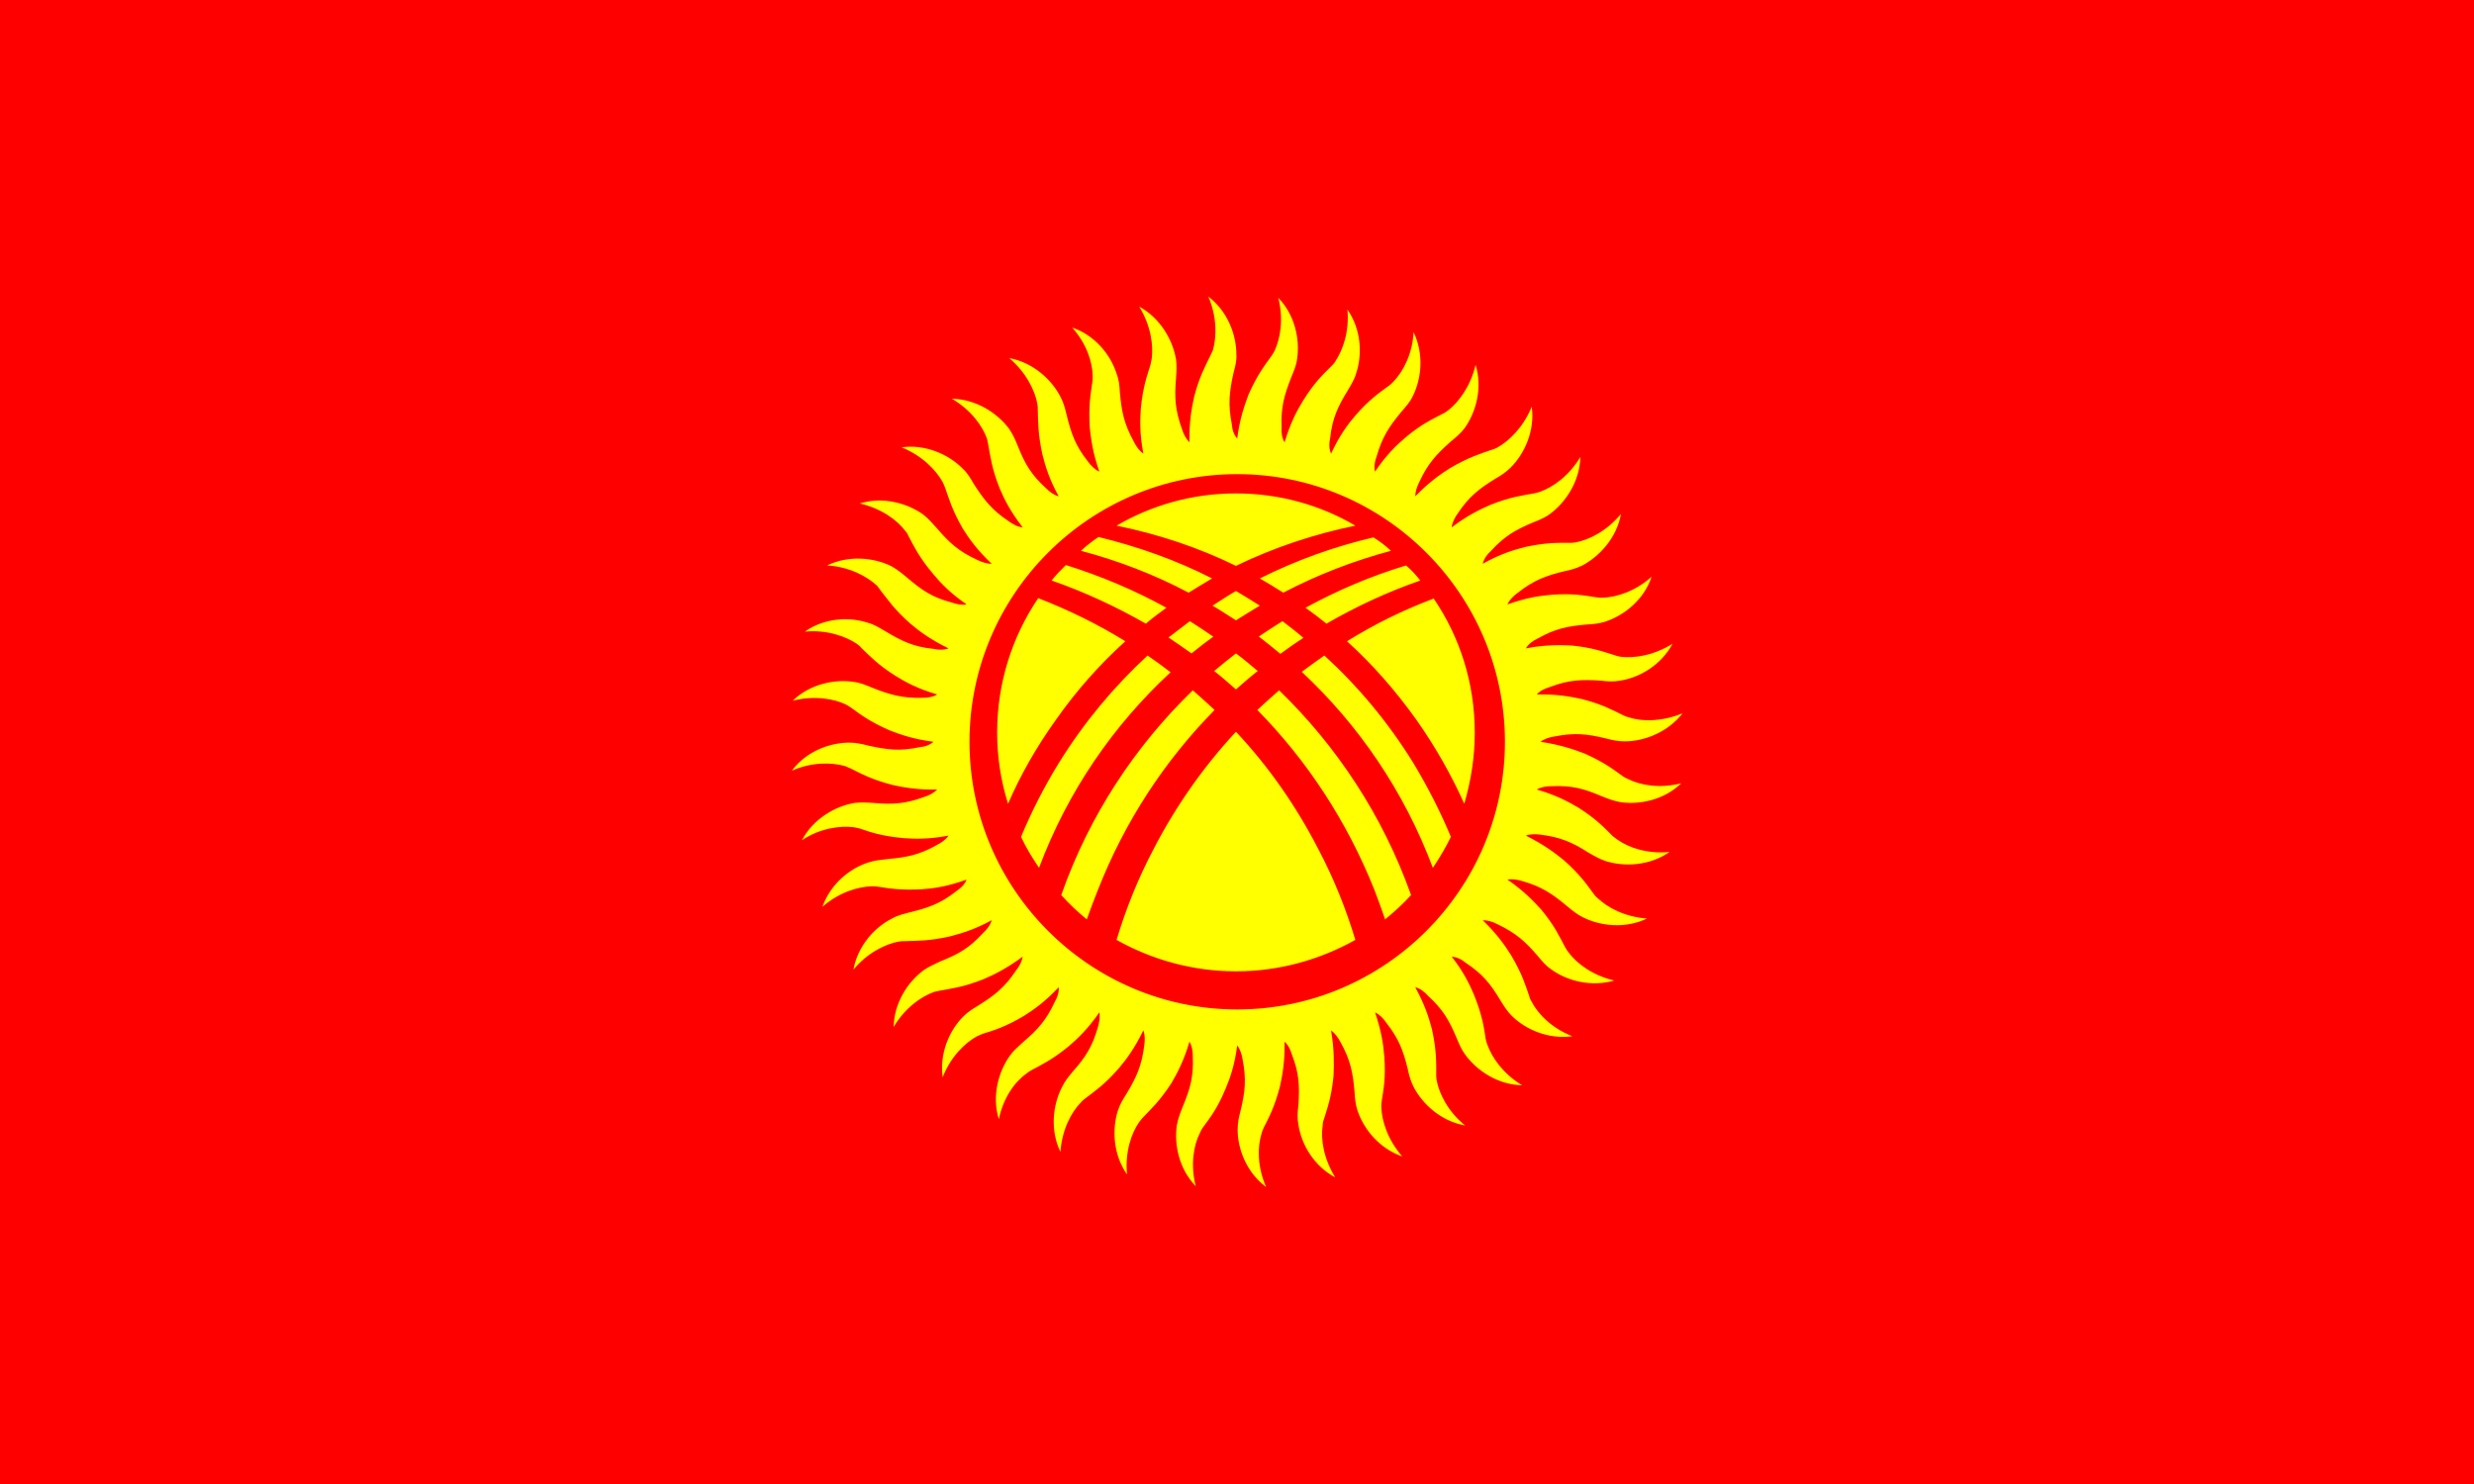
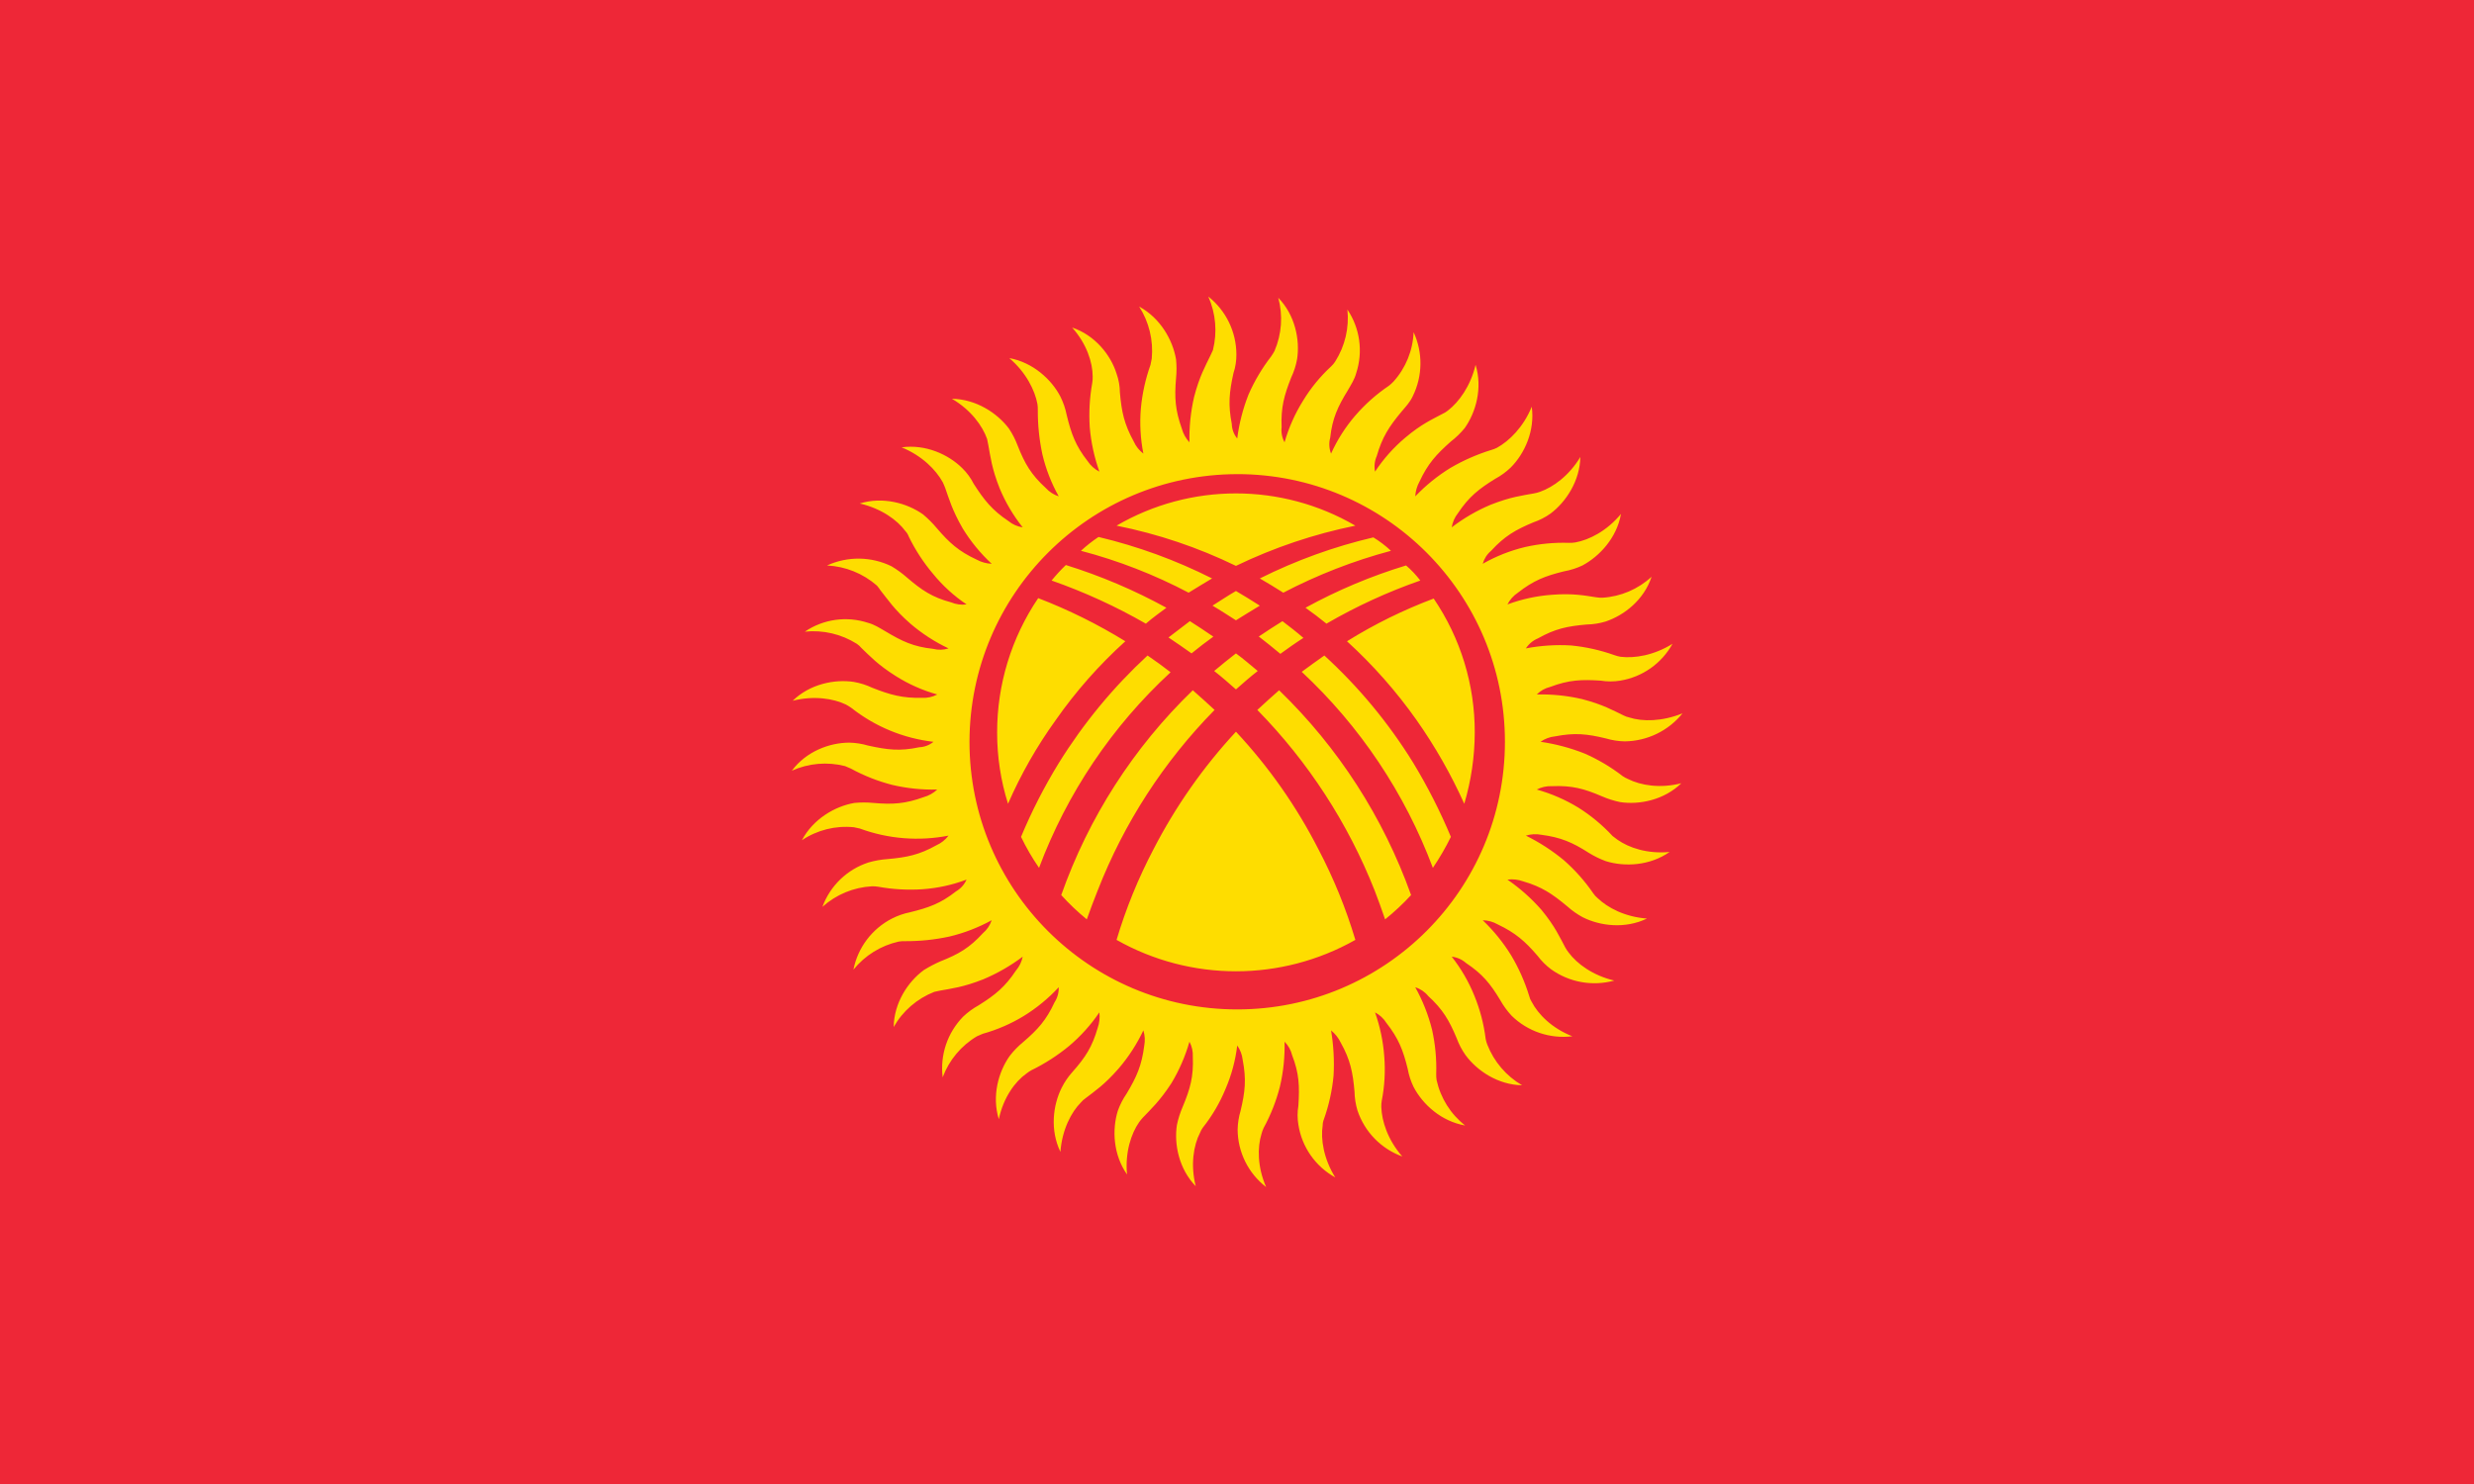
<svg xmlns="http://www.w3.org/2000/svg" viewBox="0 0 1000 600">
-   <path d="M0 0h1000v600H0z" fill="red" />
-   <path d="M454.869 259.272c-11.177-6.943-23.032-12.701-35.225-17.443-10.5 15.58-16.596 34.208-16.596 54.36 0 9.992 1.524 19.645 4.403 28.79 5.08-11.685 11.516-23.031 19.306-33.87a188.215 188.215 0 0128.112-31.837zm-29.806-24.556c13.21 4.573 25.91 10.5 38.104 17.443 2.71-2.37 5.588-4.403 8.298-6.435-12.87-7.113-26.588-12.87-40.644-17.274-2.032 2.033-4.064 4.065-5.758 6.266zm11.855-12.023c15.241 4.064 29.805 9.652 43.522 16.934 3.218-2.032 6.436-3.895 9.484-5.757-14.564-7.452-29.975-12.87-45.894-16.766a57.437 57.437 0 00-7.112 5.589zm14.394-10.161c16.766 3.387 33.023 8.806 48.265 16.257 15.41-7.451 31.668-12.87 48.264-16.257-14.056-8.298-30.652-13.04-48.264-13.04s-34.04 4.742-48.265 13.04zm103.81 4.742a209.349 209.349 0 00-45.893 16.596 283.47 283.47 0 019.484 5.757c13.886-7.282 28.45-12.87 43.522-16.934-2.201-2.033-4.572-3.895-7.112-5.42zm13.21 11.346c-14.056 4.234-27.604 9.991-40.644 17.104a158.93 158.93 0 018.468 6.435c12.023-6.943 24.725-12.87 37.934-17.443-1.694-2.201-3.557-4.233-5.758-6.096zm11.177 13.378a198.118 198.118 0 00-35.055 17.274c10.33 9.314 19.644 19.983 28.112 31.837a204.81 204.81 0 0119.305 33.87c2.71-9.314 4.234-18.798 4.234-28.79 0-20.152-6.097-38.78-16.596-54.19zm-8.298 66.385c-10.161-16.427-22.354-30.991-35.902-43.353-3.048 2.201-6.266 4.403-9.145 6.604 22.862 21.338 41.321 48.095 53.006 79.255 2.71-4.064 5.25-8.298 7.282-12.532-4.234-10.16-9.314-20.152-15.241-29.974zm-53.684-44.03c3.049-2.202 6.097-4.404 9.315-6.436-2.71-2.37-5.589-4.572-8.468-6.774-3.217 2.032-6.435 4.064-9.653 6.266h.17c2.879 2.202 5.758 4.572 8.636 6.943zm-17.95-13.549c3.217-2.032 6.604-4.064 9.652-5.927-3.217-2.032-6.435-4.064-9.652-5.927-3.218 1.863-6.266 3.895-9.484 5.927 3.218 1.863 6.266 3.895 9.484 5.927zm-9.145 6.605c-3.218-2.202-6.266-4.234-9.484-6.266l-8.636 6.605c3.217 2.201 6.265 4.233 9.314 6.435a173.309 173.309 0 018.806-6.774zm9.145 6.774c-2.88 2.201-5.758 4.572-8.806 7.113 3.048 2.37 5.927 4.91 8.806 7.45 2.879-2.54 5.757-5.08 8.806-7.45-2.88-2.371-5.758-4.912-8.806-7.113zm0 31.668a213.913 213.913 0 00-33.362 47.587c-6.266 11.854-11.177 24.217-14.903 36.579 14.226 7.96 30.652 12.701 48.265 12.701s34.039-4.742 48.264-12.701c-3.726-12.362-8.637-24.725-14.903-36.58-9.145-17.78-20.322-33.7-33.361-47.586zm-55.885 64.183c11.007-28.112 27.265-52.667 47.248-72.99-2.88-2.709-5.758-5.249-8.806-7.958-23.2 22.523-41.83 50.465-53.176 82.81a94.433 94.433 0 0010.33 9.823c1.356-3.895 2.88-7.79 4.404-11.685zm64.521-72.99c19.983 20.323 36.24 44.878 47.418 72.99 1.524 3.895 2.879 7.79 4.233 11.685 3.726-3.048 7.282-6.266 10.5-9.822-11.516-32.346-30.144-60.288-53.345-82.811-3.048 2.71-5.927 5.25-8.806 7.959zm-88.23 63.845c11.685-31.16 30.144-57.748 53.175-79.085a186.939 186.939 0 00-9.314-6.774c-13.548 12.531-25.74 27.095-35.902 43.522a215.114 215.114 0 00-15.24 29.805c2.031 4.403 4.571 8.468 7.281 12.532zm80.102-159.187c59.61 0 108.213 48.603 108.213 108.213 0 59.61-48.603 108.214-108.213 108.214-59.61 0-108.214-48.603-108.214-108.214 0-59.61 48.603-108.213 108.214-108.213zm47.756-23.709c-3.048 3.557-6.435 8.129-9.822 15.41-.847-1.862-.847-4.063-.34-6.434.848-7.79 3.05-12.532 7.114-19.137 1.354-2.37 2.71-4.403 3.386-6.943 2.54-7.62 2.033-17.781-3.556-25.74.847 8.975-1.863 16.426-4.91 20.998-.509.847-1.017 1.355-1.694 2.033-3.218 3.217-6.774 6.435-11.347 13.886-2.54 4.064-5.08 8.975-7.451 16.765-1.016-1.693-1.355-3.725-1.185-6.096-.34-7.96 1.016-12.87 3.895-20.152 1.016-2.54 2.032-4.742 2.37-7.452 1.186-7.79-.846-17.781-7.62-24.725 2.201 8.637.846 16.427-1.524 21.508-.508.846-.847 1.524-1.355 2.201-2.71 3.726-5.589 7.451-9.145 15.41-1.693 4.573-3.556 9.823-4.572 17.782-1.355-1.524-2.033-3.556-2.202-5.927-1.524-7.79-1.016-12.87.678-20.49.677-2.541 1.354-4.912 1.185-7.622 0-7.959-3.556-17.442-11.346-23.37 3.556 8.298 3.387 16.258 1.862 21.677-.338.677-.677 1.524-1.016 2.201-2.032 4.234-4.403 8.299-6.604 16.766-1.016 4.742-2.032 10.33-1.863 18.29-1.355-1.355-2.37-3.218-3.048-5.42-2.71-7.62-3.049-12.531-2.371-20.49.17-2.71.339-5.081 0-7.621-1.355-7.96-6.435-16.766-14.903-21.338 4.742 7.62 5.758 15.58 5.08 20.999l-.507 2.54c-1.355 4.403-3.049 8.806-3.895 17.612-.34 4.742-.508 10.33 1.016 18.29-1.694-1.186-2.88-2.879-3.895-4.911-3.895-7.113-4.911-12.024-5.589-19.814-.17-2.71-.339-5.08-1.355-7.62-2.37-7.621-8.806-15.58-17.95-18.629 5.927 6.605 8.298 14.225 8.298 19.814 0 .847 0 1.693-.17 2.54-.677 4.572-1.524 9.314-1.016 17.951.508 4.742 1.186 10.33 3.895 17.95-1.863-.846-3.387-2.37-4.742-4.233-4.91-6.266-6.604-11.007-8.467-18.628-.677-2.71-1.185-4.911-2.54-7.451-3.557-6.944-11.177-13.887-20.66-15.58 6.773 5.757 10.33 13.04 11.346 18.458.169.847.169 1.694.169 2.54.17 4.573 0 9.315 1.863 17.952 1.185 4.572 2.71 9.991 6.604 16.934-1.862-.508-3.556-1.693-5.25-3.387-5.927-5.419-8.467-9.822-11.346-17.104-1.016-2.54-2.032-4.741-3.556-6.943-4.742-6.266-13.21-11.854-23.031-12.024 7.79 4.573 12.362 11.008 14.225 16.258l.508 2.54c.847 4.572 1.355 9.314 4.572 17.443 1.863 4.403 4.403 9.483 9.314 15.75-2.032-.17-3.895-1.186-5.757-2.541-6.605-4.403-9.823-8.467-14.056-15.072-1.355-2.37-2.54-4.403-4.573-6.266-5.588-5.588-14.902-9.822-24.555-8.467 8.298 3.387 13.886 9.144 16.596 14.056.339.677.677 1.524 1.016 2.37 1.524 4.234 2.71 8.807 7.113 16.427 2.54 4.065 5.758 8.637 11.685 14.225-2.032 0-4.065-.677-6.097-1.693-7.282-3.387-11.007-6.774-16.088-12.701-1.863-2.032-3.387-3.895-5.588-5.589-6.436-4.572-16.258-7.282-25.572-4.403 8.806 2.032 15.241 6.774 18.459 11.177.677.678 1.016 1.355 1.355 2.202 2.201 4.064 4.234 8.467 9.822 15.072 3.048 3.725 6.943 7.79 13.548 12.362-1.863.339-3.895 0-6.266-.847-7.62-2.032-11.854-4.91-17.782-9.991-2.032-1.694-3.895-3.218-6.265-4.572-7.113-3.557-17.274-4.573-26.08-.34 8.975.509 16.088 4.404 20.152 8.13.508.677 1.016 1.185 1.524 2.032 2.88 3.556 5.42 7.62 12.024 13.378 3.557 3.048 8.129 6.435 15.41 9.992-1.862.677-4.063.677-6.265.17-7.96-.848-12.532-3.05-19.306-7.114-2.37-1.354-4.403-2.71-6.943-3.387-7.62-2.54-17.612-2.032-25.572 3.557 8.807-.847 16.427 1.863 21 4.91.677.509 1.354 1.017 1.862 1.694 3.387 3.218 6.605 6.774 13.887 11.347 4.064 2.54 9.145 5.25 16.765 7.451-1.693 1.016-3.725 1.355-6.096 1.355-7.96.17-12.87-1.186-20.152-4.065-2.54-1.016-4.742-2.032-7.452-2.37-7.79-1.186-17.781.846-24.725 7.62 8.637-2.201 16.597-.847 21.508 1.524.846.508 1.524.847 2.201 1.355 3.726 2.71 7.451 5.589 15.58 9.145 4.403 1.693 9.653 3.556 17.612 4.572-1.524 1.355-3.556 2.032-5.757 2.202-7.96 1.693-12.87 1.016-20.66-.678-2.541-.677-4.912-1.185-7.622-1.185-7.959 0-17.442 3.556-23.2 11.346 8.128-3.556 16.088-3.387 21.507-1.862.847.338 1.524.677 2.37 1.016 4.065 2.032 8.299 4.403 16.766 6.604 4.573 1.016 10.161 2.032 18.12 1.863-1.354 1.355-3.217 2.37-5.419 3.048-7.451 2.71-12.531 3.049-20.321 2.371-2.71-.17-5.08-.339-7.79 0-7.79 1.355-16.597 6.435-21.169 15.072 7.451-4.911 15.41-5.927 21-5.25.846.17 1.523.339 2.37.508 4.403 1.525 8.806 3.049 17.612 3.895 4.742.34 10.33.508 18.29-1.016-1.186 1.694-2.879 2.88-4.911 3.895-6.943 3.895-12.024 4.911-19.814 5.589-2.71.338-5.08.508-7.62 1.355-7.621 2.37-15.411 8.806-18.629 17.95 6.774-5.927 14.395-8.128 19.983-8.298.847 0 1.694 0 2.54.17 4.403.677 9.145 1.524 17.951 1.016 4.742-.339 10.33-1.186 17.782-3.895-.678 1.863-2.202 3.387-4.234 4.742-6.266 4.91-11.007 6.604-18.628 8.467-2.54.677-4.911 1.185-7.282 2.54-7.113 3.557-13.887 11.177-15.58 20.66 5.588-6.773 12.87-10.33 18.29-11.346.846-.169 1.693-.169 2.54-.169 4.572-.17 9.483 0 17.95-1.863 4.573-1.185 9.992-2.71 17.105-6.604-.508 1.862-1.863 3.725-3.557 5.25-5.419 5.927-9.822 8.467-17.104 11.346-2.37 1.185-4.572 2.032-6.774 3.556-6.435 4.742-12.023 13.21-12.193 23.031 4.573-7.79 11.177-12.362 16.427-14.225.847-.17 1.524-.339 2.37-.508 4.573-.847 9.315-1.355 17.444-4.572 4.403-1.863 9.483-4.403 15.918-9.145-.338 1.863-1.185 3.726-2.71 5.588-4.402 6.605-8.297 9.823-15.071 14.056-2.202 1.355-4.234 2.54-6.266 4.573-5.588 5.588-9.653 14.902-8.298 24.555 3.218-8.298 8.975-13.886 13.887-16.596.846-.339 1.524-.677 2.37-1.016 4.403-1.355 8.976-2.71 16.427-7.113 4.065-2.54 8.637-5.758 14.225-11.685.17 2.032-.508 4.065-1.693 6.097-3.387 7.282-6.774 11.007-12.701 16.088-2.032 1.863-3.895 3.387-5.42 5.588-4.572 6.436-7.281 16.258-4.402 25.572 1.862-8.806 6.604-15.241 11.177-18.459.677-.508 1.354-1.016 2.032-1.355 4.064-2.201 8.467-4.234 15.241-9.822 3.556-3.048 7.62-6.943 12.193-13.548.339 1.863 0 4.064-.677 6.266-2.202 7.62-4.911 11.854-10.161 17.782-1.694 2.032-3.218 3.895-4.403 6.435-3.556 7.112-4.742 17.104-.508 25.91.677-8.975 4.403-16.088 8.298-19.983.508-.677 1.185-1.185 1.863-1.694 3.725-2.878 7.62-5.419 13.378-12.023 3.048-3.557 6.435-8.129 9.992-15.41.677 1.862.677 4.063.338 6.265-1.016 7.96-3.048 12.532-7.112 19.306-1.524 2.37-2.71 4.403-3.557 6.943-2.37 7.62-1.862 17.781 3.726 25.74-.847-8.975 1.694-16.595 4.911-21.168.508-.677 1.016-1.354 1.524-1.862 3.218-3.387 6.774-6.605 11.516-13.887 2.37-4.064 5.08-9.145 7.282-16.765 1.016 1.693 1.355 3.725 1.355 6.096.338 7.96-1.016 12.87-4.065 20.152-1.016 2.54-1.862 4.742-2.37 7.452-1.186 7.79.846 17.781 7.62 24.725-2.201-8.637-.847-16.597 1.694-21.508.338-.846.677-1.524 1.185-2.201 2.71-3.726 5.758-7.451 9.145-15.58 1.863-4.403 3.726-9.653 4.742-17.612 1.185 1.524 1.862 3.556 2.201 5.757 1.524 7.96 1.016 12.87-.847 20.66-.677 2.541-1.185 4.912-1.185 7.622 0 7.959 3.726 17.442 11.516 23.2-3.557-8.128-3.557-16.088-1.863-21.507.17-.847.508-1.524.847-2.37 2.032-4.065 4.403-8.299 6.604-16.766 1.016-4.573 2.032-10.161 1.863-18.12 1.524 1.354 2.37 3.217 3.048 5.419 2.88 7.451 3.049 12.531 2.54 20.49-.338 2.541-.508 4.912 0 7.621 1.186 7.96 6.266 16.766 14.903 21.338-4.742-7.62-5.927-15.58-5.08-20.999 0-.847.169-1.693.508-2.54 1.354-4.403 3.048-8.806 3.895-17.612.169-4.742.338-10.33-1.016-18.29 1.524 1.186 2.879 2.879 3.895 4.911 3.895 6.943 4.91 12.024 5.588 19.814.17 2.71.339 5.08 1.186 7.62 2.54 7.621 8.806 15.411 18.12 18.629-5.927-6.774-8.298-14.395-8.468-19.983 0-.847 0-1.694.17-2.54.677-4.403 1.693-9.145 1.016-17.951-.339-4.742-1.186-10.33-3.726-17.782 1.694.847 3.218 2.202 4.573 4.234 4.91 6.266 6.773 11.007 8.636 18.628.508 2.54 1.186 4.911 2.371 7.282 3.726 7.113 11.177 13.887 20.83 15.58-6.943-5.588-10.5-12.87-11.516-18.29-.169-.846-.169-1.693-.169-2.54 0-4.572.17-9.314-1.694-17.95-1.185-4.573-2.878-9.992-6.773-17.105 2.032.508 3.725 1.863 5.25 3.557 5.927 5.419 8.467 9.822 11.515 17.104 1.016 2.37 1.863 4.572 3.556 6.774 4.742 6.435 13.21 12.023 22.862 12.193-7.62-4.573-12.193-11.177-14.056-16.427-.338-.847-.508-1.524-.677-2.37-.677-4.573-1.355-9.315-4.572-17.444-1.863-4.403-4.234-9.483-9.145-15.75 2.032.17 3.895 1.017 5.758 2.541 6.604 4.403 9.822 8.298 13.886 15.072 1.355 2.202 2.71 4.403 4.573 6.266 5.588 5.588 14.902 9.653 24.555 8.298-8.298-3.218-13.886-8.975-16.427-13.887-.508-.846-.846-1.524-1.016-2.37-1.524-4.403-2.879-8.976-7.282-16.427-2.54-4.065-5.758-8.637-11.515-14.225 1.862 0 3.895.508 6.096 1.693 7.113 3.387 11.008 6.774 16.088 12.701 1.694 2.032 3.218 3.895 5.42 5.42 6.435 4.741 16.257 7.281 25.57 4.572-8.636-2.032-15.071-6.774-18.458-11.347-.508-.677-1.016-1.354-1.355-2.032-2.201-4.064-4.064-8.467-9.653-15.241-3.217-3.556-7.112-7.62-13.717-12.193 2.032-.339 4.064 0 6.266.677 7.62 2.202 11.854 5.08 17.95 10.161 2.033 1.694 3.896 3.218 6.267 4.403 7.112 3.556 17.104 4.742 25.91.508-8.975-.677-15.919-4.403-19.983-8.298-.677-.508-1.185-1.185-1.694-1.863-2.71-3.725-5.419-7.62-11.854-13.378-3.726-3.048-8.298-6.435-15.41-9.992 1.862-.677 3.894-.677 6.265-.338 7.79 1.016 12.532 3.048 19.137 7.282 2.37 1.354 4.403 2.54 6.943 3.387 7.62 2.37 17.781 1.862 25.74-3.726-8.975.847-16.426-1.694-20.998-4.911l-2.033-1.524c-3.217-3.218-6.435-6.774-13.886-11.516-4.064-2.37-8.976-5.08-16.766-7.282 1.694-1.016 3.895-1.355 6.097-1.355 8.129-.338 13.04 1.016 20.152 4.065 2.54 1.016 4.742 1.862 7.452 2.37 7.79 1.186 17.781-.846 24.725-7.62-8.637 2.201-16.427.847-21.508-1.694-.677-.338-1.524-.677-2.201-1.185-3.726-2.71-7.451-5.589-15.41-9.145-4.404-1.693-9.823-3.556-17.782-4.742 1.524-1.185 3.556-1.862 5.927-2.201 7.79-1.524 12.87-1.016 20.49.847 2.541.677 4.912 1.185 7.622 1.185 7.959 0 17.442-3.726 23.37-11.346-8.298 3.387-16.258 3.387-21.508 1.693-.846-.17-1.693-.508-2.37-.847-4.234-2.032-8.299-4.403-16.766-6.604-4.742-1.016-10.16-2.032-18.29-1.863 1.355-1.524 3.218-2.37 5.42-3.048 7.62-2.88 12.7-3.049 20.49-2.54 2.71.338 5.081.508 7.79 0 7.79-1.186 16.597-6.266 21.17-14.903-7.621 4.742-15.411 5.927-21 5.25-.847-.17-1.693-.339-2.54-.678-4.403-1.354-8.806-3.048-17.443-3.895-4.742-.17-10.5-.338-18.29 1.186 1.017-1.694 2.71-3.049 4.912-4.065 6.943-3.895 11.854-4.91 19.644-5.588 2.71-.17 5.08-.339 7.62-1.186 7.621-2.54 15.58-8.806 18.629-18.12-6.605 5.927-14.225 8.298-19.814 8.468-.847 0-1.693 0-2.54-.17-4.573-.677-9.314-1.693-17.951-1.016-4.742.339-10.33 1.186-17.95 3.895.846-1.863 2.37-3.387 4.233-4.742 6.266-4.91 11.007-6.773 18.628-8.636 2.71-.508 4.911-1.186 7.451-2.371 6.944-3.726 13.887-11.177 15.58-20.83-5.757 6.943-12.87 10.5-18.459 11.516-.846.169-1.693.169-2.54.169-4.572 0-9.314-.17-17.781 1.694-4.742 1.185-10.161 2.878-17.104 6.773.508-2.032 1.693-3.725 3.387-5.25 5.419-5.927 9.822-8.467 17.104-11.515 2.54-1.016 4.741-1.863 6.943-3.556 6.266-4.742 11.854-13.21 12.024-22.862-4.573 7.62-11.008 12.193-16.258 14.056-.846.338-1.693.508-2.54.677-4.572.847-9.314 1.355-17.443 4.572-4.234 1.863-9.314 4.234-15.75 9.145.17-1.863 1.186-3.895 2.541-5.758 4.403-6.604 8.467-9.822 15.072-13.886 2.37-1.355 4.403-2.71 6.266-4.573 5.588-5.588 9.822-14.902 8.467-24.555-3.387 8.298-9.144 13.886-14.056 16.596-.677.339-1.524.677-2.201.847-4.403 1.524-8.976 2.879-16.596 7.282-4.065 2.54-8.637 5.758-14.225 11.515 0-1.862.677-3.895 1.693-5.927 3.387-7.282 6.774-11.007 12.701-16.257 2.032-1.694 3.895-3.218 5.589-5.42 4.572-6.435 7.282-16.257 4.403-25.57-2.033 8.636-6.774 15.071-11.177 18.458-.678.508-1.355 1.016-2.202 1.355-4.064 2.201-8.467 4.064-15.072 9.653-3.725 3.217-7.79 7.112-12.193 13.717-.508-1.863-.17-4.064.678-6.266 2.201-7.62 4.91-11.854 9.991-17.95 1.694-2.033 3.387-3.727 4.572-6.267 3.557-7.112 4.573-17.104.34-25.91-.509 8.975-4.235 15.919-8.13 19.983-.677.677-1.185 1.185-1.862 1.694-3.726 2.71-7.79 5.419-13.548 12.023z" fill="#ff0" />
+   <path d="M0 0h1000v600H0z" fill="#ee2737" />
+   <path d="M454.869 259.272a212.984 212.984 0 0 0-35.225-17.443 96.751 96.751 0 0 0-16.6 54.36 95.623 95.623 0 0 0 4.4 28.79 183.176 183.176 0 0 1 19.306-33.87 188.2 188.2 0 0 1 28.112-31.837zm-29.806-24.556a227.569 227.569 0 0 1 38.1 17.443c2.71-2.37 5.588-4.4 8.3-6.435a220.4 220.4 0 0 0-40.644-17.274 66.644 66.644 0 0 0-5.756 6.266zm11.855-12.023a205.352 205.352 0 0 1 43.522 16.934c3.218-2.032 6.436-3.9 9.484-5.757a209.853 209.853 0 0 0-45.894-16.77 57.418 57.418 0 0 0-7.112 5.593zm14.394-10.161a200.127 200.127 0 0 1 48.265 16.257 205.183 205.183 0 0 1 48.264-16.257 95.84 95.84 0 0 0-96.529 0zm103.81 4.742a209.362 209.362 0 0 0-45.893 16.6q4.8 2.786 9.484 5.757a212.648 212.648 0 0 1 43.522-16.934 43.84 43.84 0 0 0-7.112-5.42zm13.21 11.346a213.242 213.242 0 0 0-40.644 17.1q4.341 3.075 8.468 6.435a219.876 219.876 0 0 1 37.934-17.443 39.13 39.13 0 0 0-5.758-6.1zM579.509 242a198.143 198.143 0 0 0-35.055 17.274 195.967 195.967 0 0 1 28.112 31.837 204.792 204.792 0 0 1 19.3 33.87 102.057 102.057 0 0 0 4.234-28.79 95.8 95.8 0 0 0-16.6-54.19zm-8.3 66.385a203.994 203.994 0 0 0-35.9-43.353c-3.048 2.2-6.266 4.4-9.145 6.6a208.151 208.151 0 0 1 53.006 79.255 104.379 104.379 0 0 0 7.282-12.532 227.025 227.025 0 0 0-15.241-29.974zm-53.684-44.03c3.049-2.2 6.1-4.4 9.315-6.436-2.71-2.37-5.589-4.572-8.468-6.774-3.217 2.032-6.435 4.064-9.653 6.266h.17c2.879 2.2 5.758 4.572 8.636 6.943zM499.577 250.8c3.217-2.032 6.6-4.064 9.652-5.927-3.217-2.032-6.435-4.064-9.652-5.927-3.218 1.863-6.266 3.9-9.484 5.927 3.218 1.867 6.266 3.899 9.484 5.927zm-9.145 6.6c-3.218-2.2-6.266-4.234-9.484-6.266l-8.636 6.6c3.217 2.2 6.265 4.233 9.314 6.435q4.293-3.514 8.806-6.76zm9.145 6.774c-2.88 2.2-5.758 4.572-8.806 7.113 3.048 2.37 5.927 4.91 8.806 7.45 2.879-2.54 5.757-5.08 8.806-7.45-2.883-2.362-5.758-4.903-8.806-7.104zm0 31.668a213.908 213.908 0 0 0-33.362 47.587 204.883 204.883 0 0 0-14.9 36.579 98.054 98.054 0 0 0 96.529 0 204.923 204.923 0 0 0-14.9-36.58 208.55 208.55 0 0 0-33.361-47.586zm-55.885 64.183a216.307 216.307 0 0 1 47.248-72.99c-2.88-2.709-5.758-5.249-8.806-7.958a214.083 214.083 0 0 0-53.176 82.81 94.385 94.385 0 0 0 10.33 9.823c1.356-3.895 2.88-7.79 4.4-11.685zm64.521-72.99a219.329 219.329 0 0 1 47.418 72.99c1.524 3.895 2.879 7.79 4.233 11.685a96.1 96.1 0 0 0 10.5-9.822 216.39 216.39 0 0 0-53.345-82.811c-3.048 2.71-5.927 5.25-8.806 7.959zm-88.23 63.845a205.977 205.977 0 0 1 53.175-79.08q-4.551-3.529-9.314-6.774a209.336 209.336 0 0 0-35.9 43.522 215.033 215.033 0 0 0-15.24 29.805 92.591 92.591 0 0 0 7.281 12.532zm80.1-159.187a108.214 108.214 0 1 1-108.212 108.222A108.411 108.411 0 0 1 500.085 191.7zm47.756-23.709a64.006 64.006 0 0 0-9.822 15.41 10.268 10.268 0 0 1-.34-6.434c.848-7.79 3.05-12.532 7.114-19.137 1.354-2.37 2.71-4.4 3.386-6.943a29.569 29.569 0 0 0-3.556-25.74 32.8 32.8 0 0 1-4.91 21 9.883 9.883 0 0 1-1.694 2.033 64.124 64.124 0 0 0-11.347 13.886 66.348 66.348 0 0 0-7.451 16.765 10.154 10.154 0 0 1-1.185-6.1c-.34-7.96 1.016-12.87 3.9-20.152a29.348 29.348 0 0 0 2.37-7.452c1.186-7.79-.846-17.781-7.62-24.725a32.732 32.732 0 0 1-1.524 21.508 25.107 25.107 0 0 1-1.355 2.2 72.819 72.819 0 0 0-9.145 15.41 74.049 74.049 0 0 0-4.572 17.782 9.719 9.719 0 0 1-2.2-5.927c-1.524-7.79-1.016-12.87.678-20.49a23.172 23.172 0 0 0 1.185-7.622A29.922 29.922 0 0 0 488.4 119.9a33.264 33.264 0 0 1 1.862 21.677c-.338.677-.677 1.524-1.016 2.2-2.032 4.234-4.4 8.3-6.6 16.766a73.969 73.969 0 0 0-1.863 18.29 12.98 12.98 0 0 1-3.048-5.42c-2.71-7.62-3.049-12.531-2.371-20.49a38.12 38.12 0 0 0 0-7.621c-1.355-7.96-6.435-16.766-14.9-21.338a33.207 33.207 0 0 1 5.08 21l-.507 2.54a72.925 72.925 0 0 0-3.895 17.612 65.576 65.576 0 0 0 1.016 18.29 12.57 12.57 0 0 1-3.9-4.911c-3.895-7.113-4.911-12.024-5.589-19.814a23.306 23.306 0 0 0-1.355-7.62c-2.37-7.621-8.806-15.58-17.95-18.629 5.927 6.6 8.3 14.225 8.3 19.814a12.767 12.767 0 0 1-.17 2.54 74.437 74.437 0 0 0-1.016 17.951 71.985 71.985 0 0 0 3.9 17.95 12.469 12.469 0 0 1-4.742-4.233c-4.91-6.266-6.6-11.007-8.467-18.628a29.783 29.783 0 0 0-2.54-7.451c-3.557-6.944-11.177-13.887-20.66-15.58 6.773 5.757 10.33 13.04 11.346 18.458a12.846 12.846 0 0 1 .169 2.54 83.487 83.487 0 0 0 1.863 17.952 65.417 65.417 0 0 0 6.6 16.934 12.125 12.125 0 0 1-5.25-3.387c-5.927-5.419-8.467-9.822-11.346-17.1a33.571 33.571 0 0 0-3.556-6.943c-4.742-6.266-13.21-11.854-23.031-12.024 7.79 4.573 12.362 11.008 14.225 16.258l.508 2.54c.847 4.572 1.355 9.314 4.572 17.443a65.848 65.848 0 0 0 9.314 15.75 11.651 11.651 0 0 1-5.757-2.541c-6.6-4.4-9.823-8.467-14.056-15.072a23.853 23.853 0 0 0-4.573-6.266c-5.588-5.588-14.9-9.822-24.555-8.467 8.3 3.387 13.886 9.144 16.6 14.056.339.677.677 1.524 1.016 2.37 1.524 4.234 2.71 8.807 7.113 16.427a67.506 67.506 0 0 0 11.685 14.225 13.8 13.8 0 0 1-6.1-1.693c-7.282-3.387-11.007-6.774-16.088-12.7a43.648 43.648 0 0 0-5.588-5.589c-6.436-4.572-16.258-7.282-25.572-4.4 8.806 2.032 15.241 6.774 18.459 11.177a5.989 5.989 0 0 1 1.355 2.2 72.624 72.624 0 0 0 9.822 15.072 62.541 62.541 0 0 0 13.548 12.362 12.172 12.172 0 0 1-6.266-.847c-7.62-2.032-11.854-4.91-17.782-9.991a42.4 42.4 0 0 0-6.265-4.572 30.439 30.439 0 0 0-26.08-.34 33.142 33.142 0 0 1 20.152 8.13 21.069 21.069 0 0 1 1.524 2.032c2.88 3.556 5.42 7.62 12.024 13.378a69.273 69.273 0 0 0 15.41 9.992 11.186 11.186 0 0 1-6.265.17c-7.96-.848-12.532-3.05-19.306-7.114-2.37-1.354-4.4-2.71-6.943-3.387a29.214 29.214 0 0 0-25.572 3.557 33.1 33.1 0 0 1 21 4.91 8.92 8.92 0 0 1 1.862 1.694c3.387 3.218 6.605 6.774 13.887 11.347a63.269 63.269 0 0 0 16.765 7.451 11.6 11.6 0 0 1-6.1 1.355c-7.96.17-12.87-1.186-20.152-4.065a29.348 29.348 0 0 0-7.452-2.37c-7.79-1.186-17.781.846-24.725 7.62 8.637-2.2 16.6-.847 21.508 1.524a25.107 25.107 0 0 1 2.2 1.355 65.712 65.712 0 0 0 33.192 13.717 9.637 9.637 0 0 1-5.757 2.2c-7.96 1.693-12.87 1.016-20.66-.678a28.669 28.669 0 0 0-7.622-1.185c-7.959 0-17.442 3.556-23.2 11.346a32.716 32.716 0 0 1 21.507-1.862c.847.338 1.524.677 2.37 1.016a72.4 72.4 0 0 0 16.766 6.6 71.521 71.521 0 0 0 18.12 1.863 12.97 12.97 0 0 1-5.419 3.048c-7.451 2.71-12.531 3.049-20.321 2.371a39.836 39.836 0 0 0-7.79 0c-7.79 1.355-16.6 6.435-21.169 15.072a32 32 0 0 1 21-5.25c.846.17 1.523.339 2.37.508a66.758 66.758 0 0 0 35.9 2.879 12.57 12.57 0 0 1-4.911 3.9c-6.943 3.895-12.024 4.911-19.814 5.589a37.707 37.707 0 0 0-7.62 1.355 29.558 29.558 0 0 0-18.629 17.95 32.612 32.612 0 0 1 19.983-8.3 12.762 12.762 0 0 1 2.54.17 73.086 73.086 0 0 0 17.951 1.016 62.916 62.916 0 0 0 17.782-3.9 10.208 10.208 0 0 1-4.234 4.742c-6.266 4.91-11.007 6.6-18.628 8.467a28.622 28.622 0 0 0-7.282 2.54 29.7 29.7 0 0 0-15.58 20.66 32.675 32.675 0 0 1 18.29-11.346 12.836 12.836 0 0 1 2.54-.169 82.544 82.544 0 0 0 17.95-1.863 68.517 68.517 0 0 0 17.1-6.6 11.645 11.645 0 0 1-3.557 5.25c-5.419 5.927-9.822 8.467-17.1 11.346a51.654 51.654 0 0 0-6.774 3.556c-6.435 4.742-12.023 13.21-12.193 23.031a32.483 32.483 0 0 1 16.427-14.225c.847-.17 1.524-.339 2.37-.508 4.573-.847 9.315-1.355 17.444-4.572a74.691 74.691 0 0 0 15.918-9.145 12.188 12.188 0 0 1-2.71 5.588c-4.4 6.6-8.3 9.823-15.071 14.056a31.062 31.062 0 0 0-6.266 4.573 29.842 29.842 0 0 0-8.3 24.555 32.5 32.5 0 0 1 13.887-16.6c.846-.339 1.524-.677 2.37-1.016a65.767 65.767 0 0 0 16.427-7.113 67.506 67.506 0 0 0 14.225-11.685 10.449 10.449 0 0 1-1.693 6.1c-3.387 7.282-6.774 11.007-12.7 16.088a33.818 33.818 0 0 0-5.42 5.588c-4.572 6.436-7.281 16.258-4.4 25.572 1.862-8.806 6.6-15.241 11.177-18.459a14.1 14.1 0 0 1 2.032-1.355 77.442 77.442 0 0 0 15.241-9.822 67.248 67.248 0 0 0 12.193-13.548 13.743 13.743 0 0 1-.677 6.266c-2.2 7.62-4.911 11.854-10.161 17.782a28.794 28.794 0 0 0-4.4 6.435c-3.556 7.112-4.742 17.1-.508 25.91.677-8.975 4.4-16.088 8.3-19.983a8.9 8.9 0 0 1 1.863-1.694c3.725-2.878 7.62-5.419 13.378-12.023a69.273 69.273 0 0 0 9.992-15.41 12.884 12.884 0 0 1 .338 6.265c-1.016 7.96-3.048 12.532-7.112 19.306a29.951 29.951 0 0 0-3.557 6.943c-2.37 7.62-1.862 17.781 3.726 25.74-.847-8.975 1.694-16.6 4.911-21.168a18.02 18.02 0 0 1 1.524-1.862c3.218-3.387 6.774-6.605 11.516-13.887a69.983 69.983 0 0 0 7.282-16.765 11.6 11.6 0 0 1 1.355 6.1c.338 7.96-1.016 12.87-4.065 20.152a38.155 38.155 0 0 0-2.37 7.452c-1.186 7.79.846 17.781 7.62 24.725-2.2-8.637-.847-16.6 1.694-21.508a9.1 9.1 0 0 1 1.185-2.2 64.507 64.507 0 0 0 9.145-15.58 62.869 62.869 0 0 0 4.742-17.612 12.444 12.444 0 0 1 2.2 5.757c1.524 7.96 1.016 12.87-.847 20.66a28.669 28.669 0 0 0-1.185 7.622 29.551 29.551 0 0 0 11.516 23.2c-3.557-8.128-3.557-16.088-1.863-21.507a13.266 13.266 0 0 1 .847-2.37 72.4 72.4 0 0 0 6.6-16.766 71.521 71.521 0 0 0 1.863-18.12 11.374 11.374 0 0 1 3.048 5.419c2.88 7.451 3.049 12.531 2.54 20.49a23.036 23.036 0 0 0 0 7.621 29.518 29.518 0 0 0 14.9 21.338c-4.742-7.62-5.927-15.58-5.08-21a6.788 6.788 0 0 1 .508-2.54 73.022 73.022 0 0 0 3.895-17.612 82.079 82.079 0 0 0-1.016-18.29 14.327 14.327 0 0 1 3.895 4.911c3.895 6.943 4.91 12.024 5.588 19.814a28.649 28.649 0 0 0 1.186 7.62 29.838 29.838 0 0 0 18.12 18.629c-5.927-6.774-8.3-14.395-8.468-19.983a12.762 12.762 0 0 1 .17-2.54 65.456 65.456 0 0 0 1.016-17.951 68.014 68.014 0 0 0-3.726-17.782 11.926 11.926 0 0 1 4.573 4.234c4.91 6.266 6.773 11.007 8.636 18.628a28.216 28.216 0 0 0 2.371 7.282c3.726 7.113 11.177 13.887 20.83 15.58a32.143 32.143 0 0 1-11.516-18.29 12.836 12.836 0 0 1-.169-2.54 71.544 71.544 0 0 0-1.694-17.95 70.172 70.172 0 0 0-6.773-17.1 10.815 10.815 0 0 1 5.25 3.557c5.927 5.419 8.467 9.822 11.515 17.1a28.917 28.917 0 0 0 3.556 6.774c4.742 6.435 13.21 12.023 22.862 12.193a32.882 32.882 0 0 1-14.056-16.427 12.511 12.511 0 0 1-.677-2.37 67.988 67.988 0 0 0-4.572-17.444 64.281 64.281 0 0 0-9.145-15.75 10.327 10.327 0 0 1 5.758 2.541c6.6 4.4 9.822 8.3 13.886 15.072a32.987 32.987 0 0 0 4.573 6.266 29.842 29.842 0 0 0 24.555 8.3c-8.3-3.218-13.886-8.975-16.427-13.887a7.182 7.182 0 0 1-1.016-2.37 75.232 75.232 0 0 0-7.282-16.427 71.444 71.444 0 0 0-11.515-14.225 12.82 12.82 0 0 1 6.1 1.693c7.113 3.387 11.008 6.774 16.088 12.7a27.422 27.422 0 0 0 5.42 5.42 30.107 30.107 0 0 0 25.57 4.572c-8.636-2.032-15.071-6.774-18.458-11.347a14.1 14.1 0 0 1-1.355-2.032c-2.2-4.064-4.064-8.467-9.653-15.241a74.309 74.309 0 0 0-13.717-12.193 13.521 13.521 0 0 1 6.266.677c7.62 2.2 11.854 5.08 17.95 10.161a32.128 32.128 0 0 0 6.267 4.4c7.112 3.556 17.1 4.742 25.91.508-8.975-.677-15.919-4.4-19.983-8.3a8.9 8.9 0 0 1-1.694-1.863 72.18 72.18 0 0 0-11.854-13.378 78.442 78.442 0 0 0-15.41-9.992 12.753 12.753 0 0 1 6.265-.338c7.79 1.016 12.532 3.048 19.137 7.282a37.616 37.616 0 0 0 6.943 3.387c7.62 2.37 17.781 1.862 25.74-3.726-8.975.847-16.426-1.694-21-4.911l-2.033-1.524a69.024 69.024 0 0 0-13.884-11.523 67.01 67.01 0 0 0-16.766-7.282 11.994 11.994 0 0 1 6.1-1.355c8.129-.338 13.04 1.016 20.152 4.065a38.155 38.155 0 0 0 7.452 2.37c7.79 1.186 17.781-.846 24.725-7.62-8.637 2.2-16.427.847-21.508-1.694a13.935 13.935 0 0 1-2.2-1.185 72.819 72.819 0 0 0-15.41-9.145 79.119 79.119 0 0 0-17.782-4.742 12.41 12.41 0 0 1 5.927-2.2c7.79-1.524 12.87-1.016 20.49.847a28.669 28.669 0 0 0 7.622 1.185A30.46 30.46 0 0 0 680.1 288.4c-8.3 3.387-16.258 3.387-21.508 1.693a9.806 9.806 0 0 1-2.37-.847c-4.234-2.032-8.3-4.4-16.766-6.6a73.008 73.008 0 0 0-18.29-1.863 11.382 11.382 0 0 1 5.42-3.048c7.62-2.88 12.7-3.049 20.49-2.54a24.069 24.069 0 0 0 7.79 0 29.554 29.554 0 0 0 21.17-14.9c-7.621 4.742-15.411 5.927-21 5.25a14.137 14.137 0 0 1-2.54-.678 73.256 73.256 0 0 0-17.443-3.9 74.033 74.033 0 0 0-18.29 1.186 10.812 10.812 0 0 1 4.912-4.065c6.943-3.9 11.854-4.91 19.644-5.588a28.649 28.649 0 0 0 7.62-1.186c7.621-2.54 15.58-8.806 18.629-18.12a32.169 32.169 0 0 1-19.814 8.468 12.767 12.767 0 0 1-2.54-.17c-4.573-.677-9.314-1.693-17.951-1.016a65.05 65.05 0 0 0-17.95 3.9 12.469 12.469 0 0 1 4.233-4.742c6.266-4.91 11.007-6.773 18.628-8.636a29.383 29.383 0 0 0 7.451-2.371c6.944-3.726 13.887-11.177 15.58-20.83-5.757 6.943-12.87 10.5-18.459 11.516a12.836 12.836 0 0 1-2.54.169 69.777 69.777 0 0 0-17.781 1.694 65.31 65.31 0 0 0-17.1 6.773 10.465 10.465 0 0 1 3.387-5.25c5.419-5.927 9.822-8.467 17.1-11.515a26.949 26.949 0 0 0 6.943-3.556c6.266-4.742 11.854-13.21 12.024-22.862-4.573 7.62-11.008 12.193-16.258 14.056a14.111 14.111 0 0 1-2.54.677c-4.572.847-9.314 1.355-17.443 4.572a71.108 71.108 0 0 0-15.75 9.145 12.344 12.344 0 0 1 2.541-5.758c4.4-6.6 8.467-9.822 15.072-13.886a28.412 28.412 0 0 0 6.266-4.573c5.588-5.588 9.822-14.9 8.467-24.555-3.387 8.3-9.144 13.886-14.056 16.6a11.78 11.78 0 0 1-2.2.847 79.394 79.394 0 0 0-16.6 7.282 71.444 71.444 0 0 0-14.225 11.515 13.751 13.751 0 0 1 1.693-5.927c3.387-7.282 6.774-11.007 12.7-16.257a33.783 33.783 0 0 0 5.589-5.42c4.572-6.435 7.282-16.257 4.4-25.57-2.033 8.636-6.774 15.071-11.177 18.458a9.625 9.625 0 0 1-2.2 1.355c-4.064 2.2-8.467 4.064-15.072 9.653a63.753 63.753 0 0 0-12.186 13.706 10.309 10.309 0 0 1 .678-6.266c2.2-7.62 4.91-11.854 9.991-17.95 1.694-2.033 3.387-3.727 4.572-6.267a30.062 30.062 0 0 0 .34-25.91 31.664 31.664 0 0 1-8.13 19.983 17 17 0 0 1-1.862 1.694 68.229 68.229 0 0 0-13.548 12.023z" fill="#fedd00" />
</svg>
